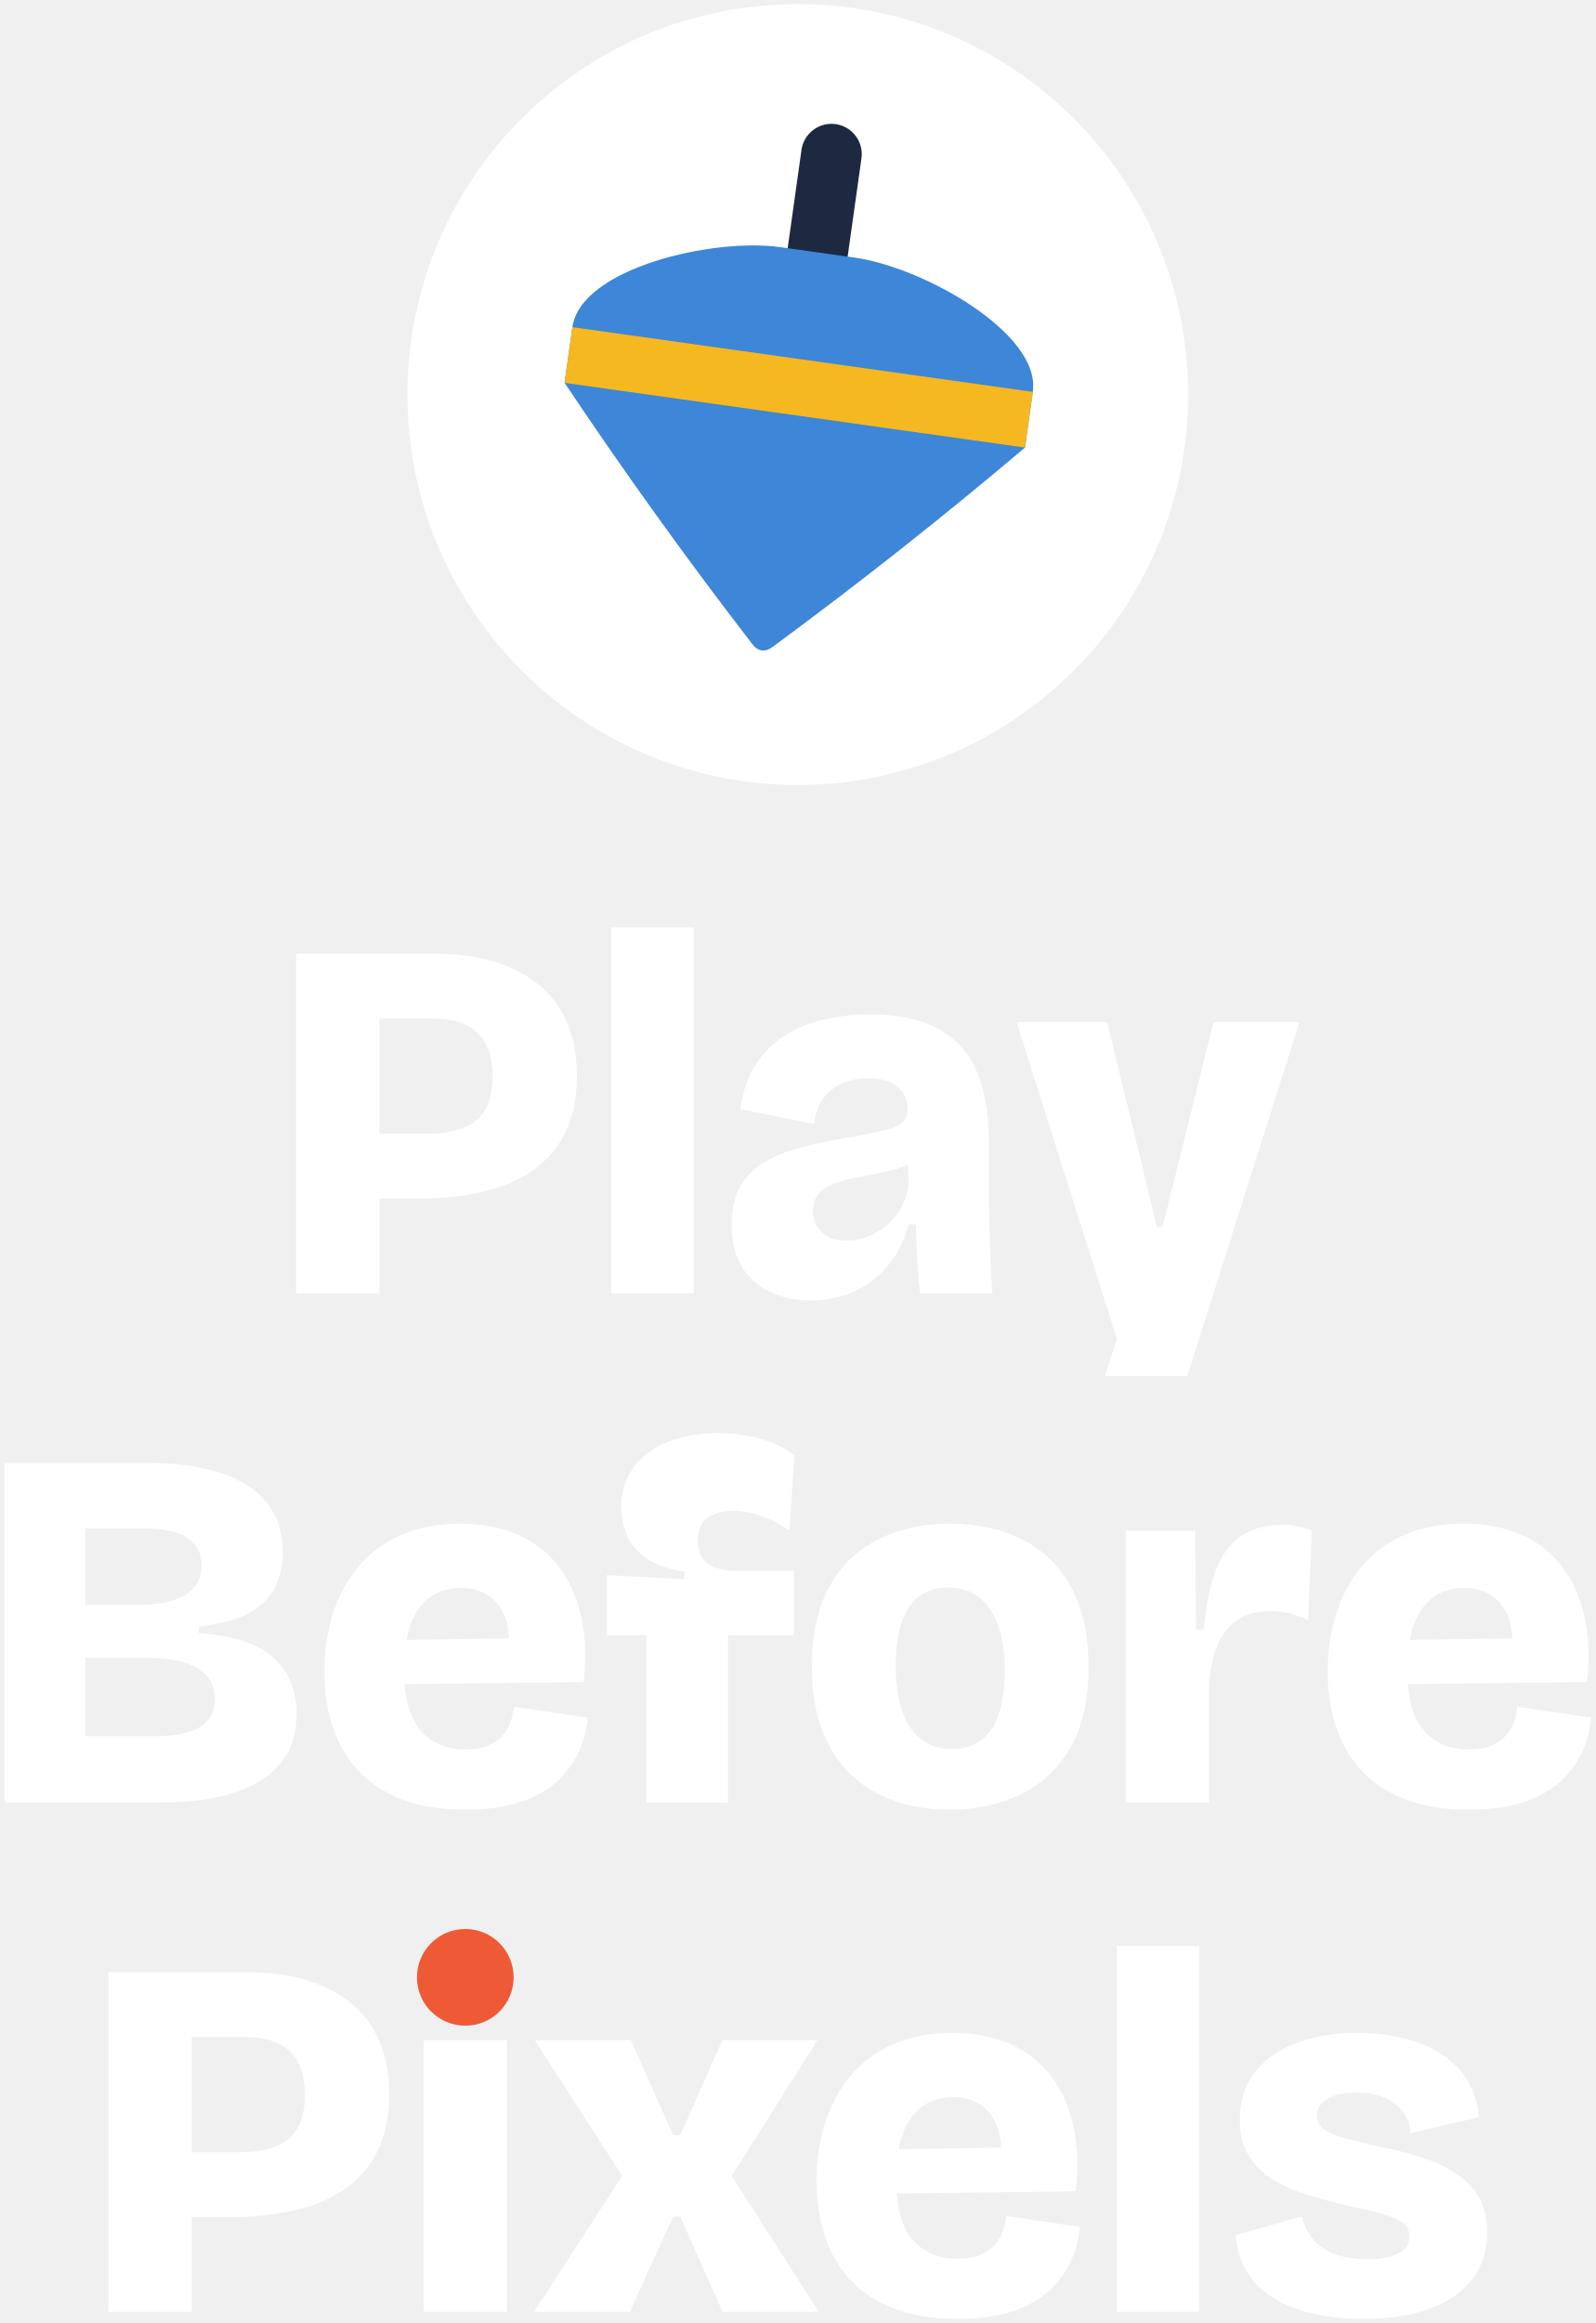
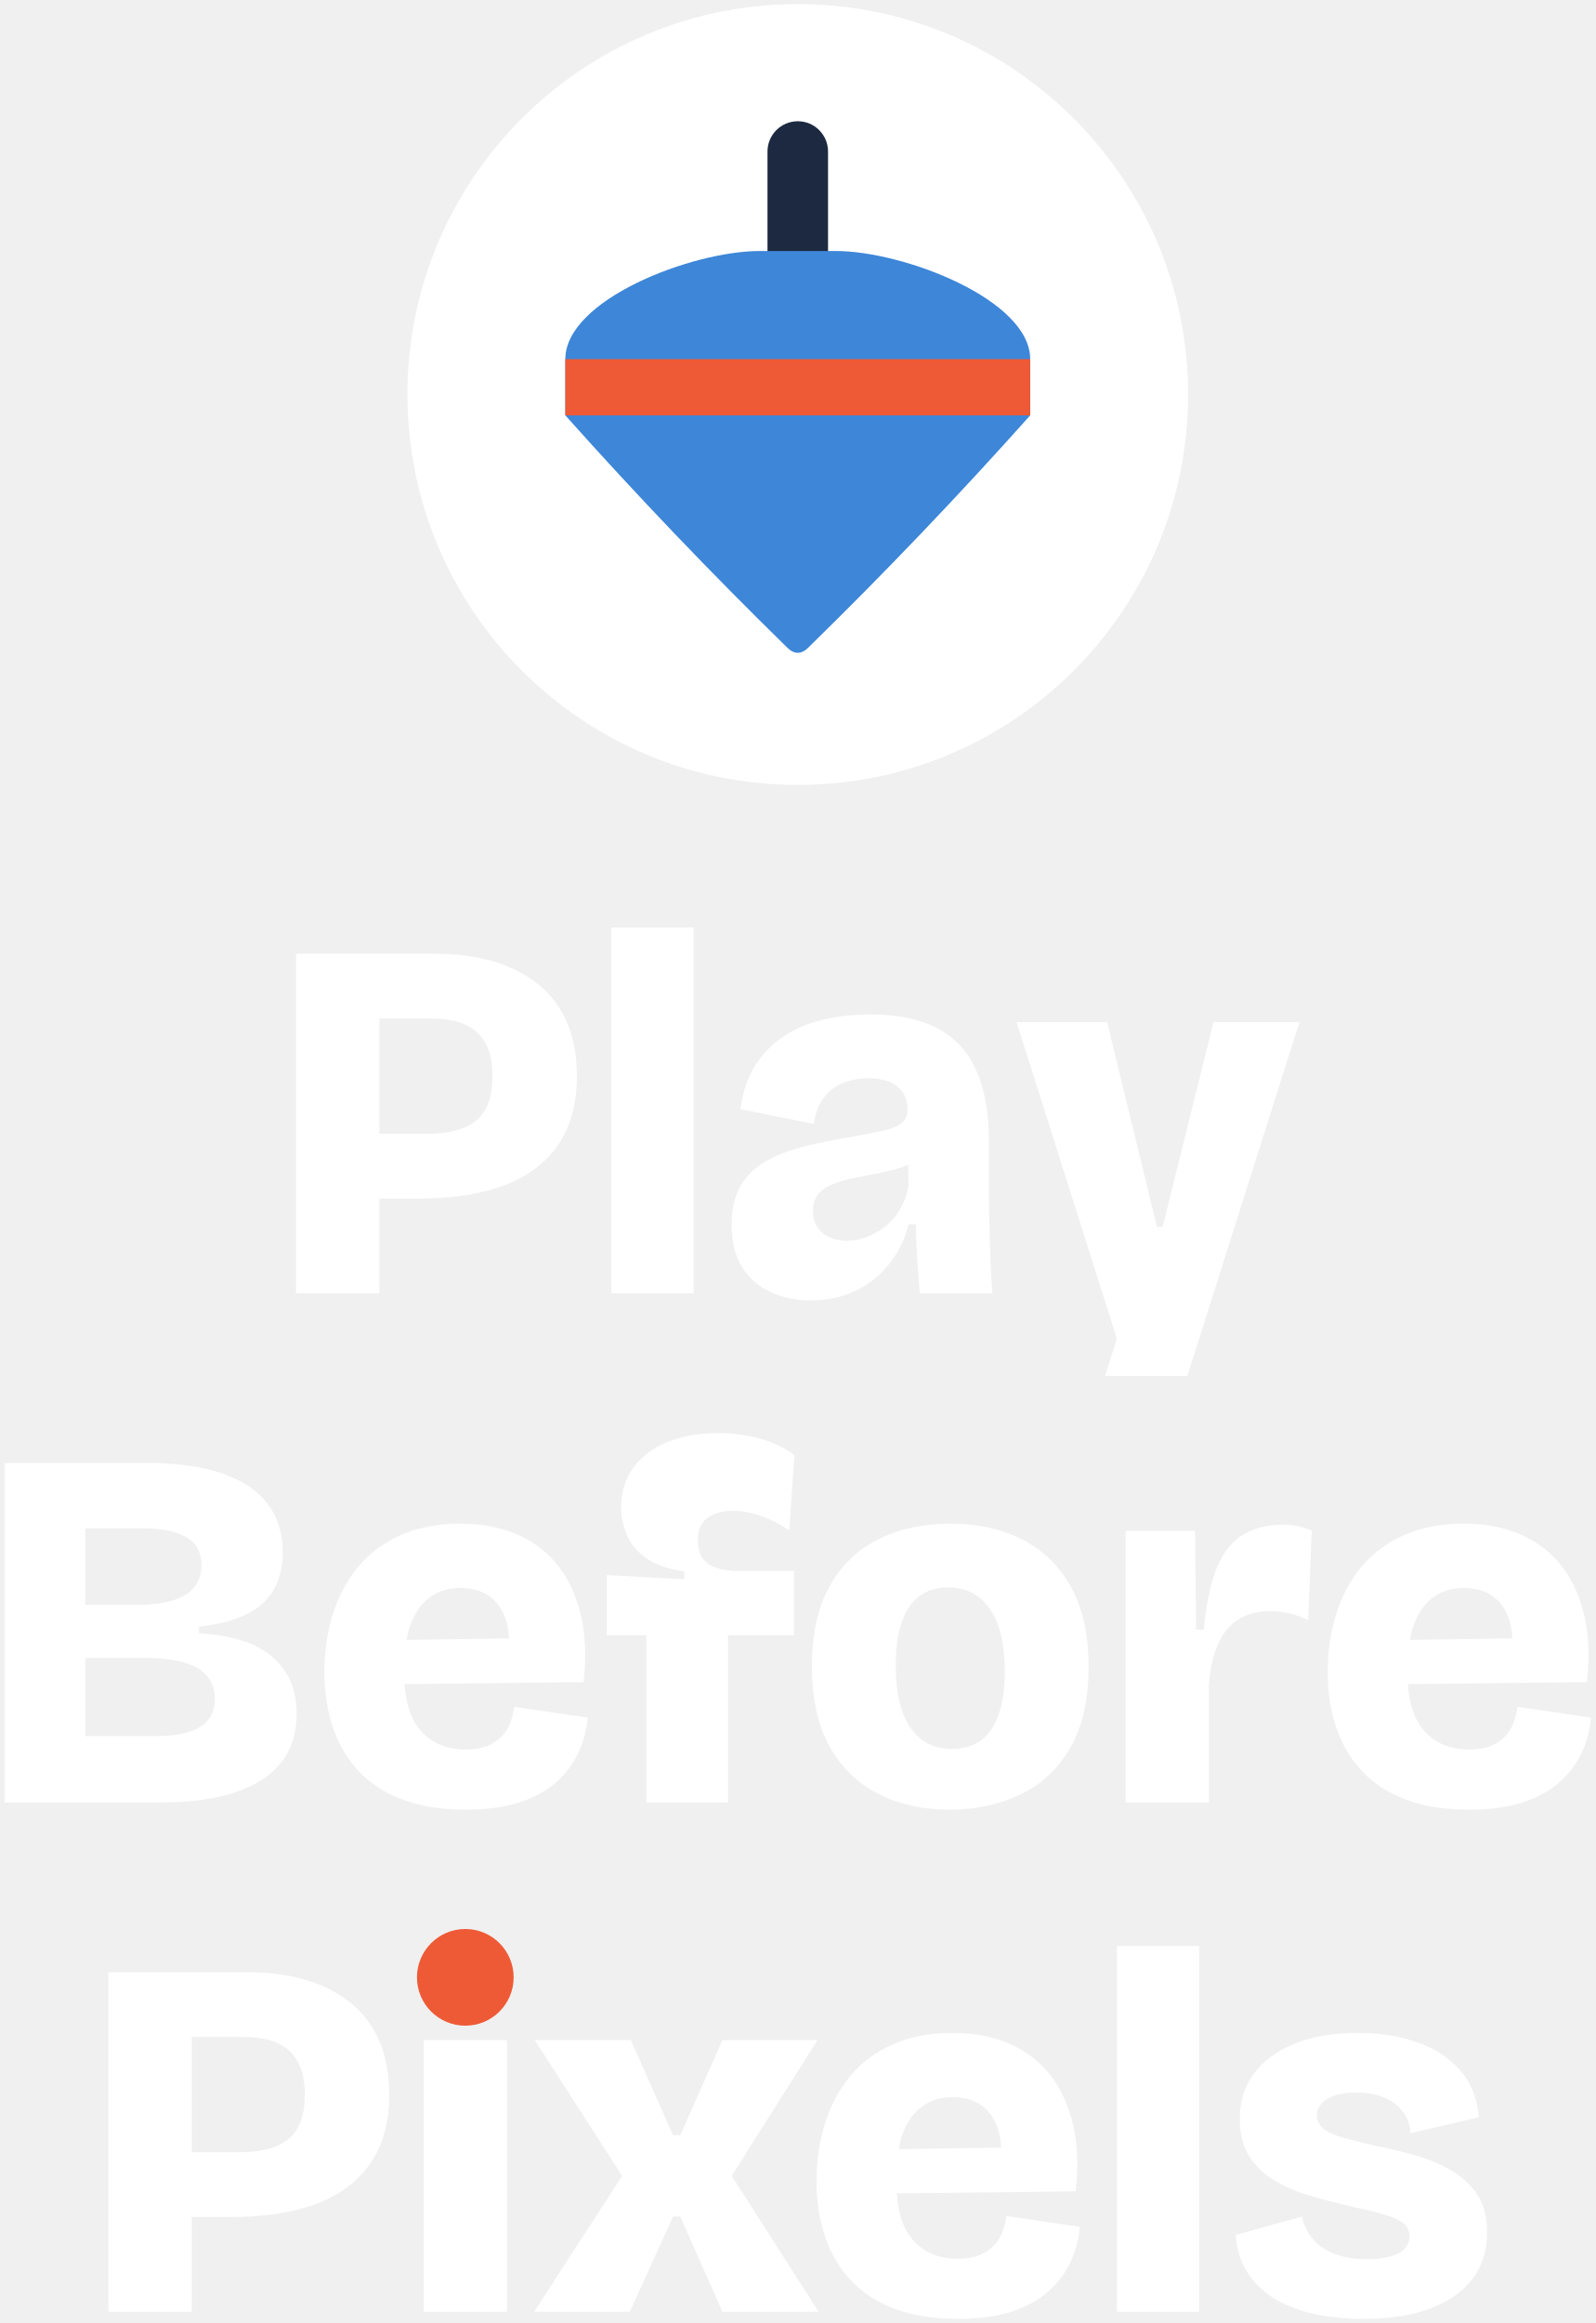
<svg xmlns="http://www.w3.org/2000/svg" viewBox="-1550.5 -767 3101 4516.2" width="687" height="1000" role="img" aria-label="Play Before Pixels">
  <circle cx="0" cy="0" r="759" fill="#FFFFFF" />
-   <path fill="#1D2940" d="M-34.25 -180.36L7.3 -476.04A58.88 58.88 0 0 1 123.91 -459.65L82.35 -163.97Z" />
-   <path fill="#3D86D8" d="M-453.48 -22.7L-438.26 -130.97C-422.17 -245.5 -165.38 -304.96 -34.2 -286.52L111.56 -266.04C242.74 -247.6 473.2 -119.66 457.1 -5.14L441.88 103.14Q204.01 304.41 -46.89 489.18Q-71.64 508.73 -90.05 483.11Q-280.3 236.34 -453.48 -22.7Z" />
-   <path fill="#F5B820" d="M-438.26 -130.97L457.1 -5.14L441.88 103.14L-453.48 -22.7Z" />
+   <path fill="#1D2940" d="M-58.86 -173.91L-58.86 -472.44A58.86 58.86 0 0 1 58.86 -472.44L58.86 -173.91Z" />
+   <path fill="#3D86D8" d="M-451.99 40.52L-451.99 -68.8C-451.99 -184.42 -206.02 -279.03 -73.58 -279.03L73.58 -279.03C206.02 -279.03 451.99 -184.42 451.99 -68.8L451.99 40.52Q244.49 272.89 21.79 490.74Q0 513.54 -21.79 490.74Q-244.49 272.89 -451.99 40.52Z" />
+   <path fill="#EE5A36" d="M-451.99 -68.8L451.99 -68.8L451.99 40.52L-451.99 40.52Z" />
  <path fill="#FFFFFF" d="M-975.5 1747.2V1087.2H-704.5Q-643.5 1087.2 -593.5 1101.7Q-543.5 1116.2 -506.5 1145.2Q-469.5 1174.2 -449.5 1219.2Q-429.5 1264.2 -429.5 1325.2Q-429.5 1404.2 -465 1457.2Q-500.5 1510.2 -569 1536.7Q-637.5 1563.2 -738.5 1563.2H-813.5V1747.2ZM-813.5 1213.2V1437.2H-719.5Q-656.5 1437.2 -625 1411.2Q-593.5 1385.2 -593.5 1324.2Q-593.5 1269.2 -622.5 1241.2Q-651.5 1213.2 -711.5 1213.2ZM-362.5 1747.2V1036.2H-202.5V1747.2ZM24.5 1761.2Q-17.5 1761.2 -52.5 1745.2Q-87.5 1729.2 -108 1696.7Q-128.5 1664.2 -128.5 1614.2Q-128.5 1567.2 -110.5 1537.2Q-92.5 1507.2 -59.5 1489.2Q-26.5 1471.2 17 1460.7Q60.5 1450.2 110.5 1442.2Q149.5 1435.2 171.5 1429.7Q193.5 1424.2 203.5 1415.2Q213.5 1406.2 213.5 1389.2Q213.5 1362.2 194 1345.7Q174.5 1329.2 136.5 1329.2Q111.5 1329.2 88.5 1338.2Q65.5 1347.2 50.5 1367.2Q35.5 1387.2 31.5 1418.2L-111.5 1389.2Q-104.5 1338.2 -82 1303.2Q-59.5 1268.2 -25 1246.2Q9.5 1224.2 52 1214.7Q94.5 1205.2 141.5 1205.2Q220.5 1205.2 271.5 1232.2Q322.5 1259.2 347 1313.7Q371.5 1368.2 371.5 1450.2V1537.2Q371.5 1571.2 372.5 1606.7Q373.5 1642.2 374.5 1677.2Q375.5 1712.2 378.5 1747.2H237.5Q234.5 1718.2 232.5 1684.2Q230.5 1650.2 229.5 1613.2H215.5Q205.5 1654.2 179.5 1688.2Q153.5 1722.2 114 1741.7Q74.5 1761.2 24.5 1761.2ZM95.5 1645.2Q112.5 1645.2 131.5 1638.7Q150.5 1632.2 168 1619.2Q185.5 1606.2 198 1585.7Q210.5 1565.2 215.5 1537.2L214.5 1497.2Q208.5 1500.2 202.5 1502.2Q181.5 1509.2 158 1513.7Q134.5 1518.2 111.5 1522.7Q88.5 1527.2 70 1534.2Q51.5 1541.2 40.5 1553.7Q29.5 1566.2 29.5 1587.2Q29.5 1614.2 48 1629.7Q66.5 1645.2 95.5 1645.2ZM425.5 1220.2L601.5 1220.2L698.5 1618.2L709.5 1618.2L808.5 1220.2L975.5 1220.2L757.48 1908.2L597.48 1908.2L620.5 1835.56Z" />
  <path fill="#FFFFFF" d="M-1542.5 2737.2V2077.2H-1265.5Q-1203.5 2077.2 -1155 2087.7Q-1106.5 2098.2 -1072 2119.7Q-1037.5 2141.2 -1019.5 2174.2Q-1001.5 2207.2 -1001.5 2252.2Q-1001.5 2291.2 -1018 2321.7Q-1034.5 2352.2 -1070.5 2370.7Q-1106.5 2389.2 -1164.5 2395.2V2408.2Q-1066.5 2414.2 -1020.5 2455.2Q-974.5 2496.2 -974.5 2564.2Q-974.5 2622.2 -1005 2660.2Q-1035.5 2698.2 -1094.5 2717.7Q-1153.5 2737.2 -1240.5 2737.2ZM-1385.5 2608.2H-1246.5Q-1190.5 2608.2 -1162 2590.2Q-1133.5 2572.2 -1133.5 2536.2Q-1133.5 2496.2 -1167 2476.2Q-1200.5 2456.2 -1268.5 2456.2H-1385.5ZM-1385.5 2353.2H-1287.5Q-1222.5 2353.2 -1191 2333.7Q-1159.5 2314.2 -1159.5 2276.2Q-1159.5 2239.2 -1188.5 2221.7Q-1217.5 2204.2 -1275.5 2204.2H-1385.5ZM-646.5 2751.2Q-715.5 2751.2 -767 2732.2Q-818.5 2713.2 -852.5 2677.7Q-886.5 2642.2 -903.5 2592.7Q-920.5 2543.2 -920.5 2483.2Q-920.5 2423.2 -904 2370.7Q-887.5 2318.2 -854.5 2278.7Q-821.5 2239.2 -771.5 2217.2Q-721.5 2195.2 -656.5 2195.2Q-591.5 2195.2 -543 2217.2Q-494.5 2239.2 -464 2279.7Q-433.5 2320.2 -421 2376.7Q-408.5 2433.2 -416.5 2503.2L-764.5 2507.2Q-760.5 2567.2 -733.5 2597.2Q-701.5 2634.2 -646.5 2634.2Q-620.5 2634.2 -603.5 2627.2Q-586.5 2620.2 -575.5 2608.7Q-564.5 2597.2 -559 2582.2Q-553.5 2567.2 -551.5 2551.2L-408.5 2572.2Q-411.5 2607.2 -426 2639.2Q-440.5 2671.2 -468.5 2696.7Q-496.5 2722.2 -540 2736.7Q-583.5 2751.2 -646.5 2751.2ZM-760.5 2421.2 -561.5 2418.2Q-562.5 2398.2 -567.5 2382.2Q-578.5 2350.2 -601 2335.2Q-623.5 2320.2 -655.5 2320.2Q-691.5 2320.2 -716.5 2339.2Q-741.5 2358.2 -753.5 2393.2Q-758.5 2406.2 -760.5 2421.2ZM-294.5 2737.2V2412.2H-371.5V2295.2L-220.5 2303.2V2288.2Q-268.5 2281.2 -295.5 2261.7Q-322.5 2242.2 -333 2215.7Q-343.5 2189.2 -343.5 2163.2Q-343.5 2119.2 -320 2086.7Q-296.5 2054.2 -254 2036.7Q-211.5 2019.2 -155.5 2019.2Q-108.5 2019.2 -70.5 2030.7Q-32.5 2042.2 -6.5 2062.2L-16.5 2208.2Q-42.5 2190.2 -71.5 2180.2Q-100.5 2170.2 -126.5 2170.2Q-155.5 2170.2 -175 2183.7Q-194.5 2197.2 -194.5 2228.2Q-194.5 2250.2 -184.5 2263.2Q-174.5 2276.2 -157 2281.7Q-139.5 2287.2 -117.5 2287.2H-7.5V2412.2H-135.5V2737.2ZM295.5 2751.2Q216.5 2751.2 156 2720.2Q95.5 2689.2 61.5 2627.7Q27.5 2566.2 27.5 2473.2Q27.5 2378.2 62 2316.7Q96.5 2255.2 157.5 2225.2Q218.5 2195.2 296.5 2195.2Q376.5 2195.2 437 2226.2Q497.5 2257.2 531.5 2318.7Q565.5 2380.2 565.5 2473.2Q565.5 2569.2 530 2630.7Q494.5 2692.2 433 2721.7Q371.5 2751.2 295.5 2751.2ZM299.5 2633.2Q333.5 2633.2 356.5 2616.2Q379.5 2599.2 391 2565.2Q402.5 2531.2 402.5 2483.2Q402.5 2430.2 390 2394.2Q377.5 2358.2 353 2338.7Q328.5 2319.2 292.5 2319.2Q259.5 2319.2 236.5 2336.2Q213.5 2353.2 202 2387.2Q190.5 2421.2 190.5 2471.2Q190.5 2550.2 219 2591.7Q247.5 2633.2 299.5 2633.2ZM637.5 2737.2V2209.2H772.5L774.5 2401.2H789.5Q796.5 2325.2 815 2280.7Q833.5 2236.2 866 2216.7Q898.5 2197.2 943.5 2197.2Q956.5 2197.2 970 2199.7Q983.5 2202.2 999.5 2208.2L992.5 2383.2Q973.5 2373.2 954 2369.2Q934.5 2365.2 918.5 2365.2Q882.5 2365.2 857 2381.2Q831.5 2397.2 817 2429.7Q802.5 2462.2 799.5 2510.2V2737.2ZM1304.5 2751.2Q1235.5 2751.2 1184 2732.2Q1132.5 2713.2 1098.5 2677.7Q1064.5 2642.2 1047.5 2592.7Q1030.5 2543.2 1030.5 2483.2Q1030.5 2423.2 1047 2370.7Q1063.5 2318.2 1096.5 2278.7Q1129.5 2239.2 1179.5 2217.2Q1229.5 2195.2 1294.5 2195.2Q1359.5 2195.2 1408 2217.2Q1456.5 2239.2 1487 2279.7Q1517.5 2320.2 1530 2376.7Q1542.5 2433.2 1534.5 2503.2L1186.5 2507.2Q1190.5 2567.2 1217.5 2597.2Q1249.5 2634.2 1304.5 2634.2Q1330.5 2634.2 1347.5 2627.2Q1364.5 2620.2 1375.5 2608.7Q1386.5 2597.2 1392 2582.2Q1397.5 2567.2 1399.5 2551.2L1542.5 2572.2Q1539.5 2607.2 1525 2639.2Q1510.5 2671.2 1482.5 2696.7Q1454.5 2722.2 1411 2736.7Q1367.5 2751.2 1304.5 2751.2ZM1190.5 2421.2 1389.5 2418.2Q1388.5 2398.2 1383.5 2382.2Q1372.5 2350.2 1350 2335.2Q1327.5 2320.2 1295.5 2320.2Q1259.5 2320.2 1234.5 2339.2Q1209.5 2358.2 1197.5 2393.2Q1192.5 2406.2 1190.5 2421.2Z" />
  <path fill="#FFFFFF" d="M-1340.5 3727.2V3067.2H-1069.5Q-1008.5 3067.2 -958.5 3081.7Q-908.5 3096.2 -871.5 3125.2Q-834.5 3154.2 -814.5 3199.2Q-794.5 3244.2 -794.5 3305.2Q-794.5 3384.2 -830 3437.2Q-865.5 3490.2 -934 3516.7Q-1002.5 3543.2 -1103.5 3543.2H-1178.5V3727.2ZM-1178.5 3193.2V3417.2H-1084.5Q-1021.5 3417.2 -990 3391.2Q-958.5 3365.2 -958.5 3304.2Q-958.5 3249.2 -987.5 3221.2Q-1016.5 3193.2 -1076.5 3193.2ZM-727.5 3727.2V3199.2H-565.5V3727.2ZM-512.5 3727.2 -341.5 3463.2 -511.5 3199.2H-324.5L-242.5 3384.2H-228.5L-146.5 3199.2H38.5L-128.5 3463.2L40.5 3727.2H-146.5L-228.5 3542.2H-242.5L-326.5 3727.2ZM310.5 3741.2Q241.5 3741.2 190 3722.2Q138.5 3703.2 104.5 3667.7Q70.5 3632.2 53.5 3582.7Q36.5 3533.2 36.5 3473.2Q36.5 3413.2 53 3360.7Q69.5 3308.2 102.5 3268.7Q135.5 3229.2 185.5 3207.2Q235.5 3185.2 300.5 3185.2Q365.5 3185.2 414 3207.2Q462.5 3229.2 493 3269.7Q523.5 3310.2 536 3366.7Q548.5 3423.2 540.5 3493.2L192.5 3497.2Q196.5 3557.2 223.5 3587.2Q255.5 3624.2 310.5 3624.2Q336.5 3624.2 353.5 3617.2Q370.5 3610.2 381.5 3598.7Q392.5 3587.2 398 3572.2Q403.5 3557.2 405.5 3541.2L548.5 3562.2Q545.5 3597.2 531 3629.2Q516.5 3661.2 488.5 3686.7Q460.5 3712.2 417 3726.7Q373.5 3741.2 310.5 3741.2ZM196.5 3411.2 395.5 3408.2Q394.5 3388.2 389.5 3372.2Q378.5 3340.2 356 3325.2Q333.5 3310.2 301.5 3310.2Q265.5 3310.2 240.5 3329.2Q215.5 3348.2 203.5 3383.2Q198.5 3396.2 196.5 3411.2ZM620.5 3727.2V3016.2H780.5V3727.2ZM1099.5 3741.2Q1046.5 3741.2 1002.5 3731.2Q958.5 3721.2 926 3701.2Q893.5 3681.2 874 3650.2Q854.5 3619.2 851.5 3578.2L980.5 3542.2Q985.5 3566.2 1001 3585.2Q1016.5 3604.2 1043.5 3614.7Q1070.5 3625.2 1108.5 3625.2Q1144.5 3625.2 1167 3614.2Q1189.5 3603.2 1189.5 3580.2Q1189.5 3565.2 1179 3556.2Q1168.5 3547.2 1145 3539.7Q1121.5 3532.2 1082.5 3524.2Q1039.5 3514.2 999.5 3502.7Q959.5 3491.2 928 3472.7Q896.5 3454.2 878 3425.2Q859.5 3396.2 859.5 3353.2Q859.5 3301.2 887 3264.2Q914.5 3227.2 966 3206.2Q1017.5 3185.2 1089.5 3185.2Q1152.5 3185.2 1204 3203.2Q1255.5 3221.2 1287.5 3257.2Q1319.5 3293.2 1324.5 3349.2L1191.5 3380.2Q1190.5 3356.2 1176.5 3338.2Q1162.5 3320.2 1140 3310.7Q1117.5 3301.2 1086.5 3301.2Q1049.5 3301.2 1029.5 3313.7Q1009.5 3326.2 1009.5 3345.2Q1009.5 3361.2 1022.5 3371.7Q1035.5 3382.2 1061.5 3389.2Q1087.5 3396.2 1125.5 3405.2Q1162.5 3412.2 1200.5 3423.2Q1238.5 3434.2 1270 3452.2Q1301.5 3470.2 1321 3499.2Q1340.5 3528.2 1340.5 3573.2Q1340.5 3625.2 1312.5 3662.7Q1284.5 3700.2 1231 3720.7Q1177.5 3741.2 1099.5 3741.2Z" />
  <circle cx="-646.5" cy="3077.2" r="94" fill="#EE5A36" />
</svg>
